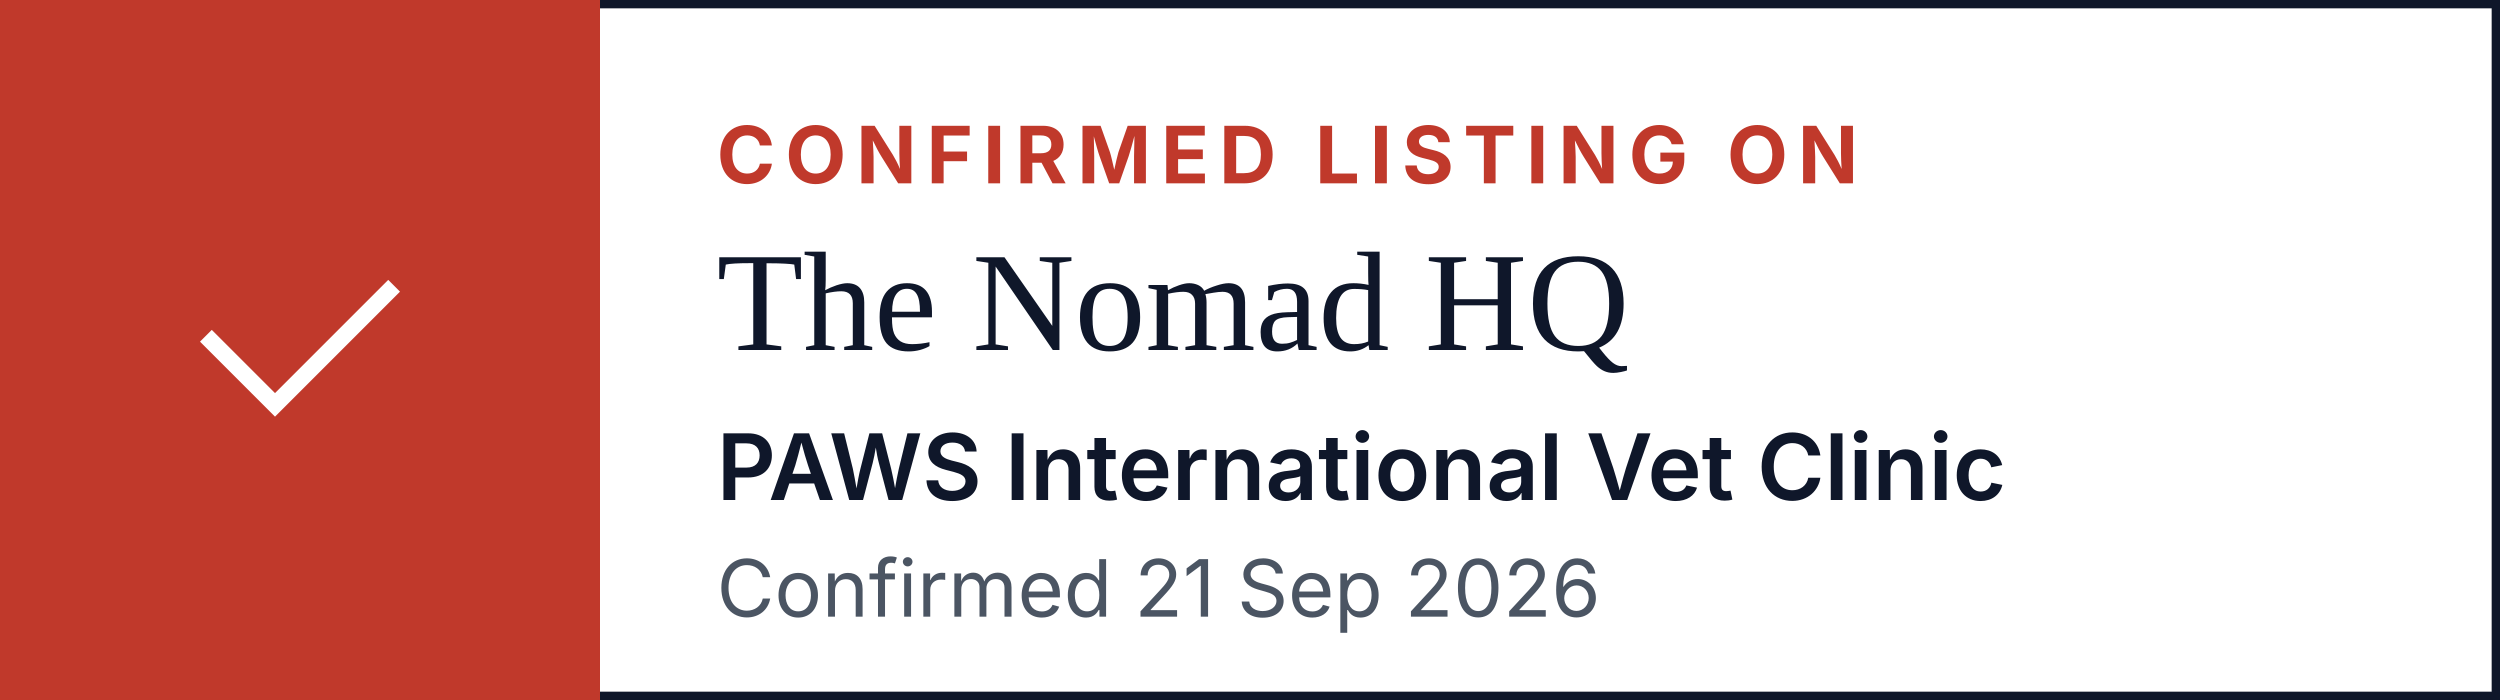
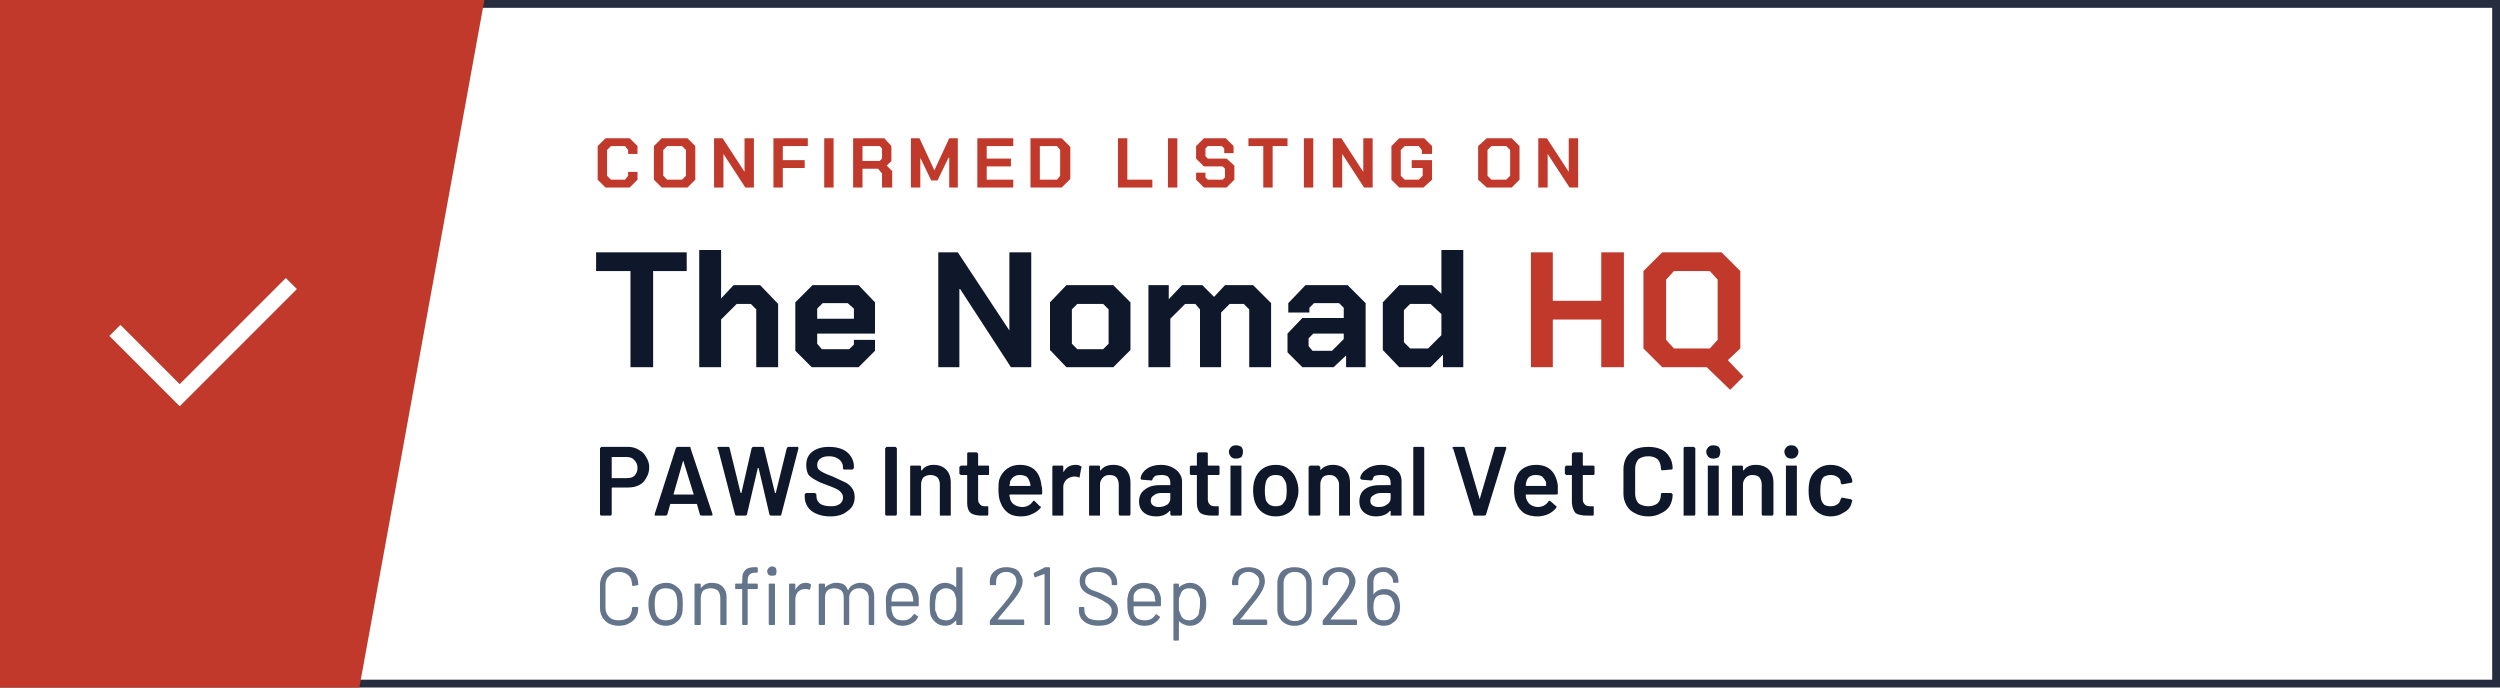
- <svg xmlns="http://www.w3.org/2000/svg" width="300" height="84" viewBox="0 0 300 84" role="img" aria-label="Confirmed listing on The Nomad HQ: PAWS International Vet Clinic, 21 Sep 2026">
-   <rect width="300" height="84" fill="#ffffff" />
-   <rect x="0.5" y="0.5" width="299" height="83" fill="none" stroke="#0f172a" />
-   <rect width="72" height="84" fill="#c0392b" />
-   <g transform="translate(20 26)" fill="#ffffff">
+ <svg xmlns="http://www.w3.org/2000/svg" width="320" height="88" viewBox="0 0 320 88" role="img" aria-label="Confirmed listing on The Nomad HQ: PAWS International Vet Clinic, 21 Sep 2026">
+   <rect width="320" height="88" fill="#ffffff" />
+   <rect x=".5" y=".5" width="319" height="87" fill="none" stroke="#0f172a" stroke-opacity=".9" />
+   <polygon points="0,0 62,0 46,88 0,88" fill="#c0392b" />
+   <g transform="translate(10 28)" fill="#ffffff">
    <path d="M13 24 4 15 5.414 13.586 13 21.171 26.586 7.586 28 9 13 24z" />
  </g>
-   <text x="86" y="22" font-family="Inter, Helvetica, Arial, sans-serif" font-size="9.5" font-weight="700" letter-spacing="1.2" fill="#c0392b">CONFIRMED LISTING ON</text>
-   <text x="86" y="42" font-family="Georgia, 'Times New Roman', serif" font-size="17" fill="#0f172a">The Nomad HQ</text>
-   <text x="86" y="60" font-family="Inter, Helvetica, Arial, sans-serif" font-size="11" font-weight="600" fill="#0f172a">PAWS International Vet Clinic</text>
-   <text x="86" y="74" font-family="Inter, Helvetica, Arial, sans-serif" font-size="9.5" fill="#4b5563">Confirmed 21 Sep 2026</text>
+   <path transform="translate(76 24)" fill="#c0392b" d="M0.5 -1V-5.3L1.5 -6.3H4.6L5.6 -5.3V-4.3H4.4V-4.8L4 -5.3H2.2L1.7 -4.8V-1.5L2.2 -1H4L4.4 -1.5V-2H5.6V-1L4.6 0H1.5Z M7.7 -1V-5.3L8.7 -6.3H12L13 -5.3V-1L12 0H8.7ZM11.3 -1 11.8 -1.5V-4.8L11.3 -5.3H9.4L8.9 -4.8V-1.5L9.4 -1Z M15.4 -6.3H16.5L19.3 -2H19.3V-6.3H20.5V0H19.4L16.6 -4.3H16.6V0H15.4Z M23 -6.3H27.4V-5.3H24.2V-3.5H27V-2.5H24.2V0H23Z M29.5 -6.3H30.7V0H29.5Z M38.2 -2.1V0H36.9V-1.8L36.4 -2.4H34.4V0H33.2V-6.3H37.2L38.1 -5.3V-3.4L37.5 -2.8ZM34.4 -3.4H36.6L36.9 -3.7V-5L36.6 -5.3H34.4Z M40.6 -6.3H41.7L43.6 -2.2H43.6L45.5 -6.3H46.6V0H45.5V-3.8H45.4L44 -0.9H43.2L41.8 -3.8H41.8V0H40.6Z M49.1 -6.3H53.7V-5.3H50.3V-3.7H53.4V-2.7H50.3V-1H53.7V0H49.1Z M55.9 -6.3H59.9L61 -5.2V-1.1L59.9 0H55.9ZM59.3 -1 59.7 -1.5V-4.8L59.3 -5.3H57.1V-1Z M67.1 -6.3H68.3V-1H71.5V0H67.1Z M73.5 -6.3H74.7V0H73.5Z M77.1 -1V-1.9H78.3V-1.3L78.6 -1H80.5L80.8 -1.3V-2.4L80.5 -2.7H78.1L77.1 -3.7V-5.3L78.1 -6.3H80.9L81.9 -5.3V-4.4H80.7V-5L80.4 -5.3H78.6L78.3 -5V-4L78.6 -3.7H81L82 -2.8V-1L81 0H78.1Z M85.7 -5.3H83.8V-6.3H88.8V-5.3H86.9V0H85.7Z M90.9 -6.3H92.1V0H90.9Z M94.6 -6.3H95.7L98.5 -2H98.5V-6.3H99.7V0H98.6L95.8 -4.3H95.8V0H94.6Z M102.1 -1V-5.3L103.1 -6.3H106.3L107.3 -5.3V-4.3H106V-4.8L105.6 -5.3H103.8L103.3 -4.8V-1.5L103.8 -1H105.6L106.1 -1.5V-2.5H104.7V-3.5H107.3V-1L106.2 0H103.1Z M113.2 -1V-5.3L114.3 -6.3H117.5L118.5 -5.3V-1L117.5 0H114.3ZM116.8 -1 117.3 -1.5V-4.8L116.8 -5.3H114.9L114.4 -4.8V-1.5L114.9 -1Z M120.9 -6.3H122L124.8 -2H124.8V-6.3H126V0H124.9L122.1 -4.3H122.1V0H120.9Z" />
+   <path transform="translate(76 47)" fill="#0f172a" d="M4.7 -12.3H0.3V-14.7H11.9V-12.3H7.6V0H4.7Z M13.5 -15H16.3V-8.8L17.9 -10.5H21.3L23.6 -8.1V0H20.8V-7.4L20.1 -8.1H18.3L16.3 -6.1V0H13.5Z M25.8 -2.1V-8.3L28 -10.5H33.9L36 -8.3V-4.3H28.6V-3L29.2 -2.3H32.7L33.3 -2.9V-3.5H36V-2.1L33.9 0H27.9ZM33.3 -6.2V-7.5L32.5 -8.2H29.3L28.6 -7.5V-6.2Z M44.1 -14.7H46.6L53.2 -4.7H53.2V-14.7H56V0H53.4L46.9 -10H46.8V0H44.1Z M58.4 -2.2V-8.3L60.5 -10.5H66.5L68.7 -8.3V-2.2L66.5 0H60.5ZM65.2 -2.3 65.9 -3V-7.4L65.2 -8.1H61.9L61.2 -7.4V-3L61.9 -2.3Z M71 -10.5H73.6V-8.7L75.3 -10.5H77.9L79.4 -9L80.8 -10.5H84.4L86.7 -8.2V0H83.9V-7.4L83.2 -8.1H81.4L80.3 -7V0H77.6V-7.4L77 -8.1H75.7L73.8 -6.2V0H71Z M88.8 -1.9V-4.3L90.7 -6.3H96V-7.6L95.4 -8.2H92.2L91.6 -7.6V-7H88.9V-8.2L91.1 -10.5H96.5L98.8 -8.2V0H96.3V-1.5L94.7 0H90.7ZM94.5 -2.1 96 -3.6V-4.3H92.1L91.5 -3.7V-2.7L92 -2.1Z M101 -2.2V-8.3L103.1 -10.5H107.3L108.5 -9.4V-15H111.3V0H108.7V-1.6L107.1 0H103.1ZM106.8 -2.4 108.5 -4.1V-6.8L107.1 -8.1H104.5L103.7 -7.3V-3.2L104.5 -2.4Z" />
+   <path transform="translate(194.56 47)" fill="#c0392b" d="M1.4 -14.7H4.2V-8.5H10.4V-14.7H13.3V0H10.4V-6.1H4.2V0H1.4Z M28.6 1.2 26.9 2.9 23.9 0H18.2L15.8 -2.4V-12.3L18.2 -14.7H25.8L28.2 -12.3V-2.4L26.6 -0.9ZM24.3 -2.4 25.3 -3.5V-11.2L24.3 -12.3H19.7L18.7 -11.2V-3.5L19.7 -2.4Z" />
+   <path transform="translate(76 66)" fill="#0f172a" d="M7.1 -6.2Q7.1 -5.4 6.7 -4.8Q6.4 -4.2 5.8 -3.9Q5.2 -3.6 4.4 -3.6H2.4Q2.3 -3.6 2.3 -3.5V-0.2Q2.3 -0.1 2.2 -0Q2.2 0 2.1 0H1Q0.9 0 0.9 -0Q0.8 -0.1 0.8 -0.2V-8.6Q0.8 -8.7 0.9 -8.7Q0.9 -8.8 1 -8.8H4.4Q5.2 -8.8 5.8 -8.4Q6.4 -8.1 6.7 -7.5Q7.1 -6.9 7.1 -6.2ZM5.6 -6.1Q5.6 -6.7 5.2 -7.1Q4.9 -7.5 4.2 -7.5H2.4Q2.3 -7.5 2.3 -7.5V-4.8Q2.3 -4.8 2.4 -4.8H4.2Q4.9 -4.8 5.2 -5.1Q5.6 -5.5 5.6 -6.1Z M13.6 -0.1 13.2 -1.5Q13.2 -1.5 13.1 -1.5H9.8Q9.8 -1.5 9.8 -1.5L9.4 -0.1Q9.3 0 9.2 0H8Q7.9 0 7.8 -0Q7.8 -0.1 7.8 -0.2L10.5 -8.6Q10.6 -8.8 10.7 -8.8H12.3Q12.4 -8.8 12.4 -8.6L15.2 -0.2Q15.2 -0.2 15.2 -0.1Q15.2 0 15 0H13.8Q13.7 0 13.6 -0.1ZM10.2 -2.7H12.8Q12.8 -2.7 12.8 -2.7L11.5 -6.9Q11.5 -7 11.5 -7Q11.4 -7 11.4 -6.9L10.2 -2.7Q10.2 -2.7 10.2 -2.7Z M18.1 -0.1 15.9 -8.6 15.8 -8.6Q15.8 -8.8 16 -8.8H17.2Q17.4 -8.8 17.4 -8.6L18.8 -2.9Q18.8 -2.9 18.9 -2.9Q18.9 -2.9 18.9 -2.9L20.2 -8.6Q20.3 -8.8 20.4 -8.8H21.6Q21.8 -8.8 21.8 -8.6L23.2 -2.9Q23.2 -2.9 23.3 -2.9Q23.3 -2.9 23.3 -2.9L24.7 -8.6Q24.8 -8.8 24.9 -8.8H26.1Q26.2 -8.8 26.2 -8.6L24 -0.1Q24 0 23.9 0H22.7Q22.6 0 22.5 -0.1L21.1 -6.1Q21 -6.1 21 -6.1Q21 -6.1 21 -6.1L19.6 -0.1Q19.5 0 19.4 0H18.3Q18.2 0 18.1 -0.1Z M27 -2.4V-2.7Q27 -2.8 27.1 -2.8Q27.1 -2.9 27.2 -2.9H28.3Q28.4 -2.9 28.4 -2.8Q28.5 -2.8 28.5 -2.7V-2.5Q28.5 -1.9 29 -1.5Q29.5 -1.2 30.4 -1.2Q31.1 -1.2 31.5 -1.5Q31.9 -1.8 31.9 -2.3Q31.9 -2.7 31.7 -2.9Q31.5 -3.2 31.1 -3.4Q30.7 -3.6 29.9 -3.9Q29 -4.2 28.5 -4.5Q27.9 -4.8 27.5 -5.2Q27.2 -5.7 27.2 -6.5Q27.2 -7.6 28 -8.2Q28.8 -8.8 30.1 -8.8Q31.1 -8.8 31.8 -8.5Q32.5 -8.2 32.9 -7.6Q33.3 -7 33.3 -6.3V-6.1Q33.3 -6 33.2 -6Q33.2 -5.9 33.1 -5.9H32Q32 -5.9 31.9 -6Q31.9 -6 31.9 -6.1V-6.2Q31.9 -6.8 31.4 -7.2Q30.9 -7.6 30.1 -7.6Q29.4 -7.6 29 -7.3Q28.6 -7 28.6 -6.5Q28.6 -6.1 28.8 -5.9Q29 -5.7 29.4 -5.5Q29.8 -5.3 30.6 -5Q31.5 -4.6 32.1 -4.3Q32.6 -4.1 33 -3.6Q33.4 -3.1 33.4 -2.4Q33.4 -1.2 32.5 -0.6Q31.7 0.1 30.3 0.1Q29.3 0.1 28.6 -0.2Q27.8 -0.5 27.4 -1.1Q27 -1.7 27 -2.4Z M37.3 -0.2V-8.6Q37.3 -8.7 37.4 -8.7Q37.4 -8.8 37.5 -8.8H38.6Q38.7 -8.8 38.7 -8.7Q38.8 -8.7 38.8 -8.6V-0.2Q38.8 -0.1 38.7 -0Q38.7 0 38.6 0H37.5Q37.4 0 37.4 -0Q37.3 -0.1 37.3 -0.2Z M45.7 -4.2V-0.2Q45.7 -0.1 45.7 -0Q45.7 0 45.6 0H44.4Q44.4 0 44.3 -0Q44.3 -0.1 44.3 -0.2V-4Q44.3 -4.5 44 -4.9Q43.6 -5.2 43.1 -5.2Q42.6 -5.2 42.2 -4.9Q41.9 -4.5 41.9 -4V-0.2Q41.9 -0.1 41.9 -0Q41.8 0 41.8 0H40.6Q40.5 0 40.5 -0Q40.5 -0.1 40.5 -0.2V-6.2Q40.5 -6.3 40.5 -6.3Q40.5 -6.4 40.6 -6.4H41.8Q41.8 -6.4 41.9 -6.3Q41.9 -6.3 41.9 -6.2V-5.8Q41.9 -5.8 41.9 -5.8Q42 -5.8 42 -5.8Q42.5 -6.5 43.5 -6.5Q44.5 -6.5 45.1 -5.9Q45.7 -5.3 45.7 -4.2Z M50.5 -5.2H49.2Q49.2 -5.2 49.2 -5.2V-2.1Q49.2 -1.7 49.4 -1.5Q49.6 -1.2 50 -1.2H50.4Q50.5 -1.2 50.5 -1.2Q50.5 -1.2 50.5 -1.1V-0.2Q50.5 -0 50.4 0L49.7 0Q48.8 0 48.3 -0.3Q47.8 -0.7 47.8 -1.6V-5.2Q47.8 -5.2 47.7 -5.2H47Q46.9 -5.2 46.9 -5.3Q46.8 -5.3 46.8 -5.4V-6.2Q46.8 -6.3 46.9 -6.3Q46.9 -6.4 47 -6.4H47.7Q47.8 -6.4 47.8 -6.5V-7.9Q47.8 -8 47.8 -8Q47.9 -8.1 47.9 -8.1H49Q49.1 -8.1 49.1 -8Q49.2 -8 49.2 -7.9V-6.5Q49.2 -6.4 49.2 -6.4H50.5Q50.6 -6.4 50.6 -6.3Q50.6 -6.3 50.6 -6.2V-5.4Q50.6 -5.3 50.6 -5.3Q50.6 -5.2 50.5 -5.2Z M57.4 -3.2 57.4 -2.8Q57.4 -2.7 57.2 -2.7H53.3Q53.2 -2.7 53.2 -2.6Q53.3 -2.2 53.3 -2.1Q53.6 -1.2 54.8 -1.1Q55.7 -1.1 56.2 -1.8Q56.2 -1.9 56.3 -1.9Q56.3 -1.9 56.4 -1.9L57.1 -1.2Q57.3 -1.2 57.2 -1Q56.8 -0.5 56.1 -0.2Q55.5 0.1 54.7 0.1Q53.7 0.1 53.1 -0.3Q52.4 -0.8 52.1 -1.6Q51.8 -2.2 51.8 -3.4Q51.8 -4.2 51.9 -4.6Q52.2 -5.5 52.9 -6Q53.6 -6.5 54.5 -6.5Q57 -6.5 57.3 -3.9Q57.4 -3.6 57.4 -3.2ZM53.3 -4.4Q53.3 -4.2 53.2 -3.8Q53.2 -3.8 53.3 -3.8H55.8Q55.9 -3.8 55.9 -3.8Q55.9 -4.1 55.8 -4.3Q55.7 -4.7 55.4 -5Q55 -5.2 54.5 -5.2Q54.1 -5.2 53.8 -5Q53.5 -4.8 53.3 -4.4Z M62.4 -6.3Q62.5 -6.2 62.4 -6.1L62.2 -5Q62.2 -4.8 62.1 -4.9Q61.9 -5 61.6 -5Q61.5 -5 61.4 -5Q60.8 -4.9 60.5 -4.6Q60.1 -4.2 60.1 -3.7V-0.2Q60.1 -0.1 60.1 -0Q60.1 0 60 0H58.8Q58.8 0 58.7 -0Q58.7 -0.1 58.7 -0.2V-6.2Q58.7 -6.3 58.7 -6.3Q58.8 -6.4 58.8 -6.4H60Q60.1 -6.4 60.1 -6.3Q60.1 -6.3 60.1 -6.2V-5.7Q60.1 -5.6 60.2 -5.6Q60.2 -5.6 60.2 -5.7Q60.7 -6.5 61.7 -6.5Q62.1 -6.5 62.4 -6.3Z M68.7 -4.2V-0.2Q68.7 -0.1 68.6 -0Q68.6 0 68.5 0H67.4Q67.3 0 67.3 -0Q67.2 -0.1 67.2 -0.2V-4Q67.2 -4.5 66.9 -4.9Q66.6 -5.2 66 -5.2Q65.5 -5.2 65.2 -4.9Q64.8 -4.5 64.8 -4V-0.2Q64.8 -0.1 64.8 -0Q64.8 0 64.7 0H63.5Q63.5 0 63.4 -0Q63.4 -0.1 63.4 -0.2V-6.2Q63.4 -6.3 63.4 -6.3Q63.5 -6.4 63.5 -6.4H64.7Q64.8 -6.4 64.8 -6.3Q64.8 -6.3 64.8 -6.2V-5.8Q64.8 -5.8 64.9 -5.8Q64.9 -5.8 64.9 -5.8Q65.4 -6.5 66.5 -6.5Q67.5 -6.5 68.1 -5.9Q68.7 -5.3 68.7 -4.2Z M75.3 -4.4V-0.2Q75.3 -0.1 75.2 -0Q75.2 0 75.1 0H74Q73.9 0 73.9 -0Q73.8 -0.1 73.8 -0.2V-0.6Q73.8 -0.6 73.8 -0.6Q73.8 -0.6 73.7 -0.6Q73.1 0.1 72 0.1Q71 0.1 70.4 -0.4Q69.8 -0.9 69.8 -1.8Q69.8 -2.8 70.5 -3.3Q71.2 -3.9 72.4 -3.9H73.8Q73.8 -3.9 73.8 -3.9V-4.2Q73.8 -4.7 73.5 -5Q73.2 -5.2 72.7 -5.2Q72.2 -5.2 71.9 -5.1Q71.6 -4.9 71.5 -4.6Q71.5 -4.5 71.4 -4.5L70.1 -4.6Q70.1 -4.6 70 -4.7Q70 -4.7 70 -4.8Q70.1 -5.5 70.8 -6Q71.5 -6.5 72.6 -6.5Q73.4 -6.5 74 -6.2Q74.6 -5.9 74.9 -5.5Q75.3 -5 75.3 -4.4ZM73.8 -2.2V-2.8Q73.8 -2.9 73.8 -2.9H72.7Q72 -2.9 71.7 -2.6Q71.3 -2.4 71.3 -1.9Q71.3 -1.5 71.6 -1.3Q71.9 -1.1 72.3 -1.1Q72.9 -1.1 73.4 -1.4Q73.8 -1.7 73.8 -2.2Z M80 -5.2H78.7Q78.6 -5.2 78.6 -5.2V-2.1Q78.6 -1.7 78.8 -1.5Q79 -1.2 79.5 -1.2H79.9Q79.9 -1.2 80 -1.2Q80 -1.2 80 -1.1V-0.2Q80 -0 79.9 0L79.2 0Q78.2 0 77.7 -0.3Q77.2 -0.7 77.2 -1.6V-5.2Q77.2 -5.2 77.2 -5.2H76.5Q76.4 -5.2 76.3 -5.3Q76.3 -5.3 76.3 -5.4V-6.2Q76.3 -6.3 76.3 -6.3Q76.4 -6.4 76.5 -6.4H77.2Q77.2 -6.4 77.2 -6.5V-7.9Q77.2 -8 77.3 -8Q77.3 -8.1 77.4 -8.1H78.5Q78.5 -8.1 78.6 -8Q78.6 -8 78.6 -7.9V-6.5Q78.6 -6.4 78.7 -6.4H80Q80 -6.4 80.1 -6.3Q80.1 -6.3 80.1 -6.2V-5.4Q80.1 -5.3 80.1 -5.3Q80 -5.2 80 -5.2Z M81.3 -8.2Q81.3 -8.5 81.6 -8.8Q81.8 -9 82.2 -9Q82.6 -9 82.9 -8.8Q83.1 -8.5 83.1 -8.2Q83.1 -7.8 82.9 -7.5Q82.6 -7.3 82.2 -7.3Q81.8 -7.3 81.6 -7.5Q81.3 -7.8 81.3 -8.2ZM81.5 -0.2V-6.2Q81.5 -6.3 81.5 -6.4Q81.6 -6.4 81.6 -6.4H82.8Q82.8 -6.4 82.9 -6.4Q82.9 -6.3 82.9 -6.2V-0.2Q82.9 -0.1 82.9 -0Q82.8 0 82.8 0H81.6Q81.6 0 81.5 -0Q81.5 -0.1 81.5 -0.2Z M84.6 -1.8Q84.4 -2.5 84.4 -3.2Q84.4 -4 84.6 -4.6Q84.9 -5.5 85.6 -6Q86.3 -6.5 87.3 -6.5Q88.3 -6.5 88.9 -6Q89.6 -5.5 89.9 -4.7Q90.2 -4 90.2 -3.2Q90.2 -2.4 89.9 -1.8Q89.7 -0.9 89 -0.4Q88.3 0.1 87.3 0.1Q86.3 0.1 85.6 -0.4Q84.9 -0.9 84.6 -1.8ZM88.6 -2.1Q88.7 -2.6 88.7 -3.2Q88.7 -3.9 88.6 -4.2Q88.4 -4.7 88.1 -5Q87.8 -5.2 87.3 -5.2Q86.8 -5.2 86.5 -5Q86.1 -4.7 86 -4.2Q85.9 -3.8 85.9 -3.2Q85.9 -2.6 86 -2.1Q86.1 -1.7 86.5 -1.4Q86.8 -1.2 87.3 -1.2Q87.8 -1.2 88.1 -1.4Q88.4 -1.7 88.6 -2.1Z M96.8 -4.2V-0.2Q96.8 -0.1 96.8 -0Q96.7 0 96.7 0H95.5Q95.5 0 95.4 -0Q95.4 -0.1 95.4 -0.2V-4Q95.4 -4.5 95 -4.9Q94.7 -5.2 94.2 -5.2Q93.6 -5.2 93.3 -4.9Q93 -4.5 93 -4V-0.2Q93 -0.1 92.9 -0Q92.9 0 92.8 0H91.7Q91.6 0 91.6 -0Q91.5 -0.1 91.5 -0.2V-6.2Q91.5 -6.3 91.6 -6.3Q91.6 -6.4 91.7 -6.4H92.8Q92.9 -6.4 92.9 -6.3Q93 -6.3 93 -6.2V-5.8Q93 -5.8 93 -5.8Q93 -5.8 93 -5.8Q93.6 -6.5 94.6 -6.5Q95.6 -6.5 96.2 -5.9Q96.8 -5.3 96.8 -4.2Z M103.4 -4.4V-0.2Q103.4 -0.1 103.4 -0Q103.3 0 103.3 0H102.1Q102 0 102 -0Q102 -0.1 102 -0.2V-0.6Q102 -0.6 101.9 -0.6Q101.9 -0.6 101.9 -0.6Q101.3 0.1 100.1 0.1Q99.2 0.1 98.6 -0.4Q98 -0.9 98 -1.8Q98 -2.8 98.6 -3.3Q99.3 -3.9 100.6 -3.9H101.9Q102 -3.9 102 -3.9V-4.2Q102 -4.7 101.7 -5Q101.4 -5.2 100.8 -5.2Q100.3 -5.2 100 -5.1Q99.7 -4.9 99.7 -4.6Q99.6 -4.5 99.5 -4.5L98.3 -4.6Q98.2 -4.6 98.2 -4.7Q98.1 -4.7 98.1 -4.8Q98.2 -5.5 99 -6Q99.7 -6.5 100.8 -6.5Q101.6 -6.5 102.2 -6.2Q102.8 -5.9 103.1 -5.5Q103.4 -5 103.4 -4.4ZM102 -2.2V-2.8Q102 -2.9 101.9 -2.9H100.8Q100.2 -2.9 99.8 -2.6Q99.4 -2.4 99.4 -1.9Q99.4 -1.5 99.7 -1.3Q100 -1.1 100.5 -1.1Q101.1 -1.1 101.5 -1.4Q102 -1.7 102 -2.2Z M104.9 -0.2V-8.6Q104.9 -8.7 104.9 -8.7Q104.9 -8.8 105 -8.8H106.2Q106.2 -8.8 106.3 -8.7Q106.3 -8.7 106.3 -8.6V-0.2Q106.3 -0.1 106.3 -0Q106.2 0 106.2 0H105Q104.9 0 104.9 -0Q104.9 -0.1 104.9 -0.2Z M112.6 -0.1 110 -8.6 109.9 -8.6Q109.9 -8.8 110.1 -8.8H111.3Q111.5 -8.8 111.5 -8.6L113.4 -2.1Q113.4 -2.1 113.4 -2.1Q113.4 -2.1 113.4 -2.1L115.3 -8.6Q115.3 -8.8 115.5 -8.8H116.7Q116.8 -8.8 116.8 -8.7Q116.8 -8.7 116.8 -8.6L114.2 -0.1Q114.1 0 114 0H112.7Q112.6 0 112.6 -0.1Z M123.4 -3.2 123.4 -2.8Q123.4 -2.7 123.2 -2.7H119.3Q119.3 -2.7 119.3 -2.6Q119.3 -2.2 119.4 -2.1Q119.7 -1.2 120.8 -1.1Q121.7 -1.1 122.2 -1.8Q122.2 -1.9 122.3 -1.9Q122.4 -1.9 122.4 -1.9L123.2 -1.2Q123.3 -1.2 123.2 -1Q122.8 -0.5 122.2 -0.2Q121.5 0.1 120.8 0.1Q119.8 0.1 119.1 -0.3Q118.4 -0.8 118.1 -1.6Q117.8 -2.2 117.8 -3.4Q117.8 -4.2 118 -4.6Q118.2 -5.5 118.9 -6Q119.6 -6.5 120.6 -6.5Q123 -6.5 123.4 -3.9Q123.4 -3.6 123.4 -3.2ZM119.4 -4.4Q119.3 -4.2 119.3 -3.8Q119.3 -3.8 119.3 -3.8H121.9Q121.9 -3.8 121.9 -3.8Q121.9 -4.1 121.9 -4.3Q121.7 -4.7 121.4 -5Q121.1 -5.2 120.6 -5.2Q120.1 -5.2 119.8 -5Q119.5 -4.8 119.4 -4.4Z M128 -5.2H126.7Q126.6 -5.2 126.6 -5.2V-2.1Q126.6 -1.7 126.8 -1.5Q127 -1.2 127.5 -1.2H127.9Q127.9 -1.2 128 -1.2Q128 -1.2 128 -1.1V-0.2Q128 -0 127.9 0L127.2 0Q126.2 0 125.7 -0.3Q125.3 -0.7 125.2 -1.6V-5.2Q125.2 -5.2 125.2 -5.2H124.5Q124.4 -5.2 124.4 -5.3Q124.3 -5.3 124.3 -5.4V-6.2Q124.3 -6.3 124.4 -6.3Q124.4 -6.4 124.5 -6.4H125.2Q125.2 -6.4 125.2 -6.5V-7.9Q125.2 -8 125.3 -8Q125.3 -8.1 125.4 -8.1H126.5Q126.5 -8.1 126.6 -8Q126.6 -8 126.6 -7.9V-6.5Q126.6 -6.4 126.7 -6.4H128Q128 -6.4 128.1 -6.3Q128.1 -6.3 128.1 -6.2V-5.4Q128.1 -5.3 128.1 -5.3Q128 -5.2 128 -5.2Z M131.8 -2.8V-5.9Q131.8 -6.8 132.2 -7.5Q132.6 -8.1 133.3 -8.5Q134 -8.8 135 -8.8Q135.9 -8.8 136.6 -8.5Q137.3 -8.2 137.7 -7.5Q138.1 -6.9 138.1 -6Q138.1 -6 138 -5.9Q138 -5.9 137.9 -5.9L136.8 -5.8Q136.6 -5.8 136.6 -6Q136.6 -6.7 136.2 -7.2Q135.7 -7.6 135 -7.6Q134.2 -7.6 133.7 -7.2Q133.3 -6.7 133.3 -6V-2.8Q133.3 -2.1 133.7 -1.6Q134.2 -1.2 135 -1.2Q135.7 -1.2 136.2 -1.6Q136.6 -2 136.6 -2.8Q136.6 -2.9 136.8 -2.9L137.9 -2.9Q138 -2.9 138 -2.8Q138.1 -2.8 138.1 -2.7Q138.1 -1.9 137.7 -1.2Q137.3 -0.6 136.6 -0.3Q135.9 0.1 135 0.1Q134 0.1 133.3 -0.3Q132.6 -0.6 132.2 -1.3Q131.8 -2 131.8 -2.8Z M139.5 -0.2V-8.6Q139.5 -8.7 139.5 -8.7Q139.6 -8.8 139.7 -8.8H140.8Q140.9 -8.8 140.9 -8.7Q141 -8.7 141 -8.6V-0.2Q141 -0.1 140.9 -0Q140.9 0 140.8 0H139.7Q139.6 0 139.5 -0Q139.5 -0.1 139.5 -0.2Z M142.4 -8.2Q142.4 -8.5 142.7 -8.8Q142.9 -9 143.3 -9Q143.7 -9 144 -8.8Q144.2 -8.5 144.2 -8.2Q144.2 -7.8 144 -7.5Q143.7 -7.3 143.3 -7.3Q142.9 -7.3 142.7 -7.5Q142.4 -7.8 142.4 -8.2ZM142.6 -0.2V-6.2Q142.6 -6.3 142.6 -6.4Q142.7 -6.4 142.7 -6.4H143.9Q143.9 -6.4 144 -6.4Q144 -6.3 144 -6.2V-0.2Q144 -0.1 144 -0Q143.9 0 143.9 0H142.7Q142.7 0 142.6 -0Q142.6 -0.1 142.6 -0.2Z M151 -4.2V-0.2Q151 -0.1 150.9 -0Q150.9 0 150.8 0H149.7Q149.6 0 149.6 -0Q149.5 -0.1 149.5 -0.2V-4Q149.5 -4.5 149.2 -4.9Q148.9 -5.2 148.3 -5.2Q147.8 -5.2 147.5 -4.9Q147.1 -4.5 147.1 -4V-0.2Q147.1 -0.1 147.1 -0Q147 0 147 0H145.8Q145.8 0 145.7 -0Q145.7 -0.1 145.7 -0.2V-6.2Q145.7 -6.3 145.7 -6.3Q145.8 -6.4 145.8 -6.4H147Q147 -6.4 147.1 -6.3Q147.1 -6.3 147.1 -6.2V-5.8Q147.1 -5.8 147.2 -5.8Q147.2 -5.8 147.2 -5.8Q147.7 -6.5 148.7 -6.5Q149.8 -6.5 150.4 -5.9Q151 -5.3 151 -4.2Z M152.4 -8.2Q152.4 -8.5 152.7 -8.8Q152.9 -9 153.3 -9Q153.7 -9 153.9 -8.8Q154.2 -8.5 154.2 -8.2Q154.2 -7.8 153.9 -7.5Q153.7 -7.3 153.3 -7.3Q152.9 -7.3 152.7 -7.5Q152.4 -7.8 152.4 -8.2ZM152.6 -0.2V-6.2Q152.6 -6.3 152.6 -6.4Q152.6 -6.4 152.7 -6.4H153.9Q153.9 -6.4 154 -6.4Q154 -6.3 154 -6.2V-0.2Q154 -0.1 154 -0Q153.9 0 153.9 0H152.7Q152.6 0 152.6 -0Q152.6 -0.1 152.6 -0.2Z M155.7 -1.7Q155.5 -2.3 155.5 -3.2Q155.5 -4.1 155.7 -4.7Q156 -5.5 156.7 -6Q157.4 -6.5 158.3 -6.5Q159.3 -6.5 160 -6Q160.8 -5.5 161 -4.8Q161.1 -4.6 161.1 -4.4V-4.4Q161.1 -4.2 160.9 -4.2L159.8 -4H159.8Q159.7 -4 159.6 -4.2Q159.6 -4.2 159.6 -4.3Q159.6 -4.4 159.6 -4.4Q159.5 -4.8 159.1 -5Q158.8 -5.2 158.3 -5.2Q157.9 -5.2 157.5 -5Q157.2 -4.8 157.1 -4.3Q157 -3.9 157 -3.2Q157 -2.5 157.1 -2.1Q157.2 -1.7 157.5 -1.4Q157.8 -1.2 158.3 -1.2Q158.8 -1.2 159.1 -1.4Q159.5 -1.6 159.6 -2.1Q159.6 -2.1 159.6 -2.1Q159.6 -2.1 159.6 -2.1Q159.7 -2.3 159.8 -2.3L160.9 -2.1Q161 -2.1 161 -2Q161.1 -2 161.1 -1.9Q161 -1.7 161 -1.6Q160.8 -0.8 160 -0.4Q159.3 0.1 158.3 0.1Q157.4 0.1 156.7 -0.4Q156 -0.9 155.7 -1.7Z" />
+   <path transform="translate(76 80)" fill="#64748b" d="M0.8 -2.2V-5.1Q0.8 -5.8 1.1 -6.3Q1.4 -6.9 1.9 -7.1Q2.5 -7.4 3.2 -7.4Q4 -7.4 4.5 -7.2Q5.1 -6.9 5.4 -6.4Q5.7 -5.8 5.7 -5.2Q5.7 -5.1 5.7 -5.1Q5.6 -5.1 5.6 -5.1L5.1 -5Q4.9 -5 4.9 -5.1V-5.1Q4.9 -5.9 4.5 -6.3Q4 -6.8 3.2 -6.8Q2.4 -6.8 2 -6.3Q1.5 -5.9 1.5 -5.1V-2.2Q1.5 -1.5 2 -1Q2.4 -0.6 3.2 -0.6Q4 -0.6 4.5 -1Q4.9 -1.5 4.9 -2.2V-2.2Q4.9 -2.3 5.1 -2.3L5.6 -2.3Q5.7 -2.3 5.7 -2.2Q5.7 -1.5 5.4 -1Q5.1 -0.5 4.5 -0.2Q4 0.1 3.2 0.1Q2.5 0.1 1.9 -0.2Q1.4 -0.5 1.1 -1Q0.8 -1.5 0.8 -2.2Z M7.2 -1.4Q7 -1.9 7 -2.7Q7 -3.5 7.2 -3.9Q7.4 -4.6 7.9 -5Q8.5 -5.4 9.3 -5.4Q10 -5.4 10.5 -5Q11.1 -4.6 11.3 -4Q11.4 -3.5 11.4 -2.7Q11.4 -1.8 11.3 -1.4Q11.1 -0.7 10.5 -0.3Q10 0.1 9.2 0.1Q8.5 0.1 7.9 -0.3Q7.4 -0.7 7.2 -1.4ZM10.6 -1.6Q10.7 -2 10.7 -2.7Q10.7 -3.3 10.6 -3.7Q10.5 -4.2 10.1 -4.5Q9.7 -4.7 9.2 -4.7Q8.7 -4.7 8.4 -4.5Q8 -4.2 7.9 -3.7Q7.8 -3.3 7.8 -2.7Q7.8 -2 7.9 -1.6Q8 -1.1 8.4 -0.8Q8.7 -0.6 9.2 -0.6Q9.7 -0.6 10.1 -0.8Q10.5 -1.1 10.6 -1.6Z M17 -3.6V-0.1Q17 0 16.9 0H16.3Q16.2 0 16.2 -0.1V-3.4Q16.2 -4 15.9 -4.4Q15.5 -4.7 15 -4.7Q14.4 -4.7 14 -4.4Q13.7 -4 13.7 -3.4V-0.1Q13.7 0 13.6 0H13Q12.9 0 12.9 -0.1V-5.2Q12.9 -5.3 13 -5.3H13.6Q13.7 -5.3 13.7 -5.2V-4.8Q13.7 -4.7 13.7 -4.7Q13.7 -4.7 13.7 -4.7Q14.2 -5.4 15.1 -5.4Q16 -5.4 16.5 -4.9Q17 -4.4 17 -3.6Z M19.7 -5.6V-5.4Q19.7 -5.3 19.7 -5.3H20.9Q21 -5.3 21 -5.2V-4.7Q21 -4.6 20.9 -4.6H19.7Q19.7 -4.6 19.7 -4.6V-0.1Q19.7 0 19.6 0H19.1Q19 0 19 -0.1V-4.6Q19 -4.6 18.9 -4.6H18.2Q18.1 -4.6 18.1 -4.7V-5.2Q18.1 -5.3 18.2 -5.3H18.9Q19 -5.3 19 -5.4V-5.6Q19 -6.3 19.1 -6.6Q19.3 -7 19.6 -7.2Q20 -7.4 20.6 -7.4H20.9Q21 -7.4 21 -7.2V-6.8Q21 -6.7 20.9 -6.7H20.7Q20.1 -6.7 19.9 -6.4Q19.7 -6.2 19.7 -5.6Z M22.2 -6.9Q22.2 -7.1 22.4 -7.3Q22.6 -7.5 22.8 -7.5Q23.1 -7.5 23.3 -7.3Q23.4 -7.1 23.4 -6.9Q23.4 -6.6 23.3 -6.4Q23.1 -6.3 22.8 -6.3Q22.6 -6.3 22.4 -6.4Q22.2 -6.6 22.2 -6.9ZM22.4 -0.1V-5.2Q22.4 -5.3 22.5 -5.3H23.1Q23.2 -5.3 23.2 -5.2V-0.1Q23.2 -0 23.1 -0H22.5Q22.4 -0 22.4 -0.1Z M27.8 -5.2Q27.8 -5.2 27.8 -5.1L27.7 -4.6Q27.7 -4.5 27.6 -4.5Q27.4 -4.6 27.2 -4.6L27 -4.6Q26.5 -4.6 26.1 -4.2Q25.8 -3.8 25.8 -3.2V-0.1Q25.8 0 25.7 0H25.1Q25 0 25 -0.1V-5.2Q25 -5.3 25.1 -5.3H25.7Q25.8 -5.3 25.8 -5.2V-4.6Q25.8 -4.5 25.8 -4.5Q25.8 -4.5 25.8 -4.5Q26 -4.9 26.4 -5.2Q26.7 -5.4 27.2 -5.4Q27.5 -5.4 27.8 -5.2Z M35.9 -3.6V-0.1Q35.9 0 35.8 0H35.3Q35.2 0 35.2 -0.1V-3.5Q35.2 -4.1 34.8 -4.4Q34.5 -4.7 34 -4.7Q33.4 -4.7 33.1 -4.4Q32.7 -4.1 32.7 -3.5V-0.1Q32.7 0 32.6 0H32.1Q32 0 32 -0.1V-3.5Q32 -4.1 31.7 -4.4Q31.3 -4.7 30.8 -4.7Q30.2 -4.7 29.9 -4.4Q29.6 -4.1 29.6 -3.5V-0.1Q29.6 0 29.5 0H28.9Q28.8 0 28.8 -0.1V-5.2Q28.8 -5.3 28.9 -5.3H29.5Q29.6 -5.3 29.6 -5.2V-4.8Q29.6 -4.8 29.6 -4.8Q29.6 -4.8 29.6 -4.8Q29.9 -5.1 30.2 -5.2Q30.6 -5.4 31 -5.4Q31.6 -5.4 32 -5.2Q32.4 -4.9 32.5 -4.5Q32.6 -4.5 32.6 -4.5Q32.8 -5 33.3 -5.2Q33.7 -5.4 34.2 -5.4Q35 -5.4 35.5 -4.9Q35.9 -4.4 35.9 -3.6Z M41.6 -2.8V-2.5Q41.6 -2.4 41.5 -2.4H38.1Q38.1 -2.4 38.1 -2.3Q38.1 -1.8 38.2 -1.6Q38.3 -1.1 38.7 -0.8Q39 -0.6 39.6 -0.6Q40.1 -0.6 40.4 -0.8Q40.7 -1 40.9 -1.3Q41 -1.4 41.1 -1.4L41.5 -1.1Q41.6 -1.1 41.5 -1Q41.3 -0.5 40.7 -0.2Q40.2 0.1 39.5 0.1Q38.8 0.1 38.3 -0.3Q37.8 -0.6 37.5 -1.2Q37.4 -1.7 37.4 -2.7Q37.4 -3.1 37.4 -3.4Q37.4 -3.7 37.5 -3.9Q37.6 -4.6 38.2 -5Q38.7 -5.4 39.5 -5.4Q40.4 -5.4 41 -4.9Q41.5 -4.4 41.6 -3.5Q41.6 -3.3 41.6 -2.8ZM38.2 -3.8Q38.1 -3.5 38.1 -3Q38.1 -3 38.1 -3H40.9Q40.9 -3 40.9 -3Q40.9 -3.5 40.8 -3.7Q40.7 -4.2 40.4 -4.5Q40 -4.7 39.5 -4.7Q39 -4.7 38.6 -4.5Q38.3 -4.2 38.2 -3.8Z M46.5 -7.4H47.1Q47.2 -7.4 47.2 -7.2V-0.1Q47.2 0 47.1 0H46.5Q46.4 0 46.4 -0.1V-0.5Q46.4 -0.6 46.4 -0.6Q46.4 -0.6 46.4 -0.6Q46.1 -0.3 45.8 -0.1Q45.4 0.1 45 0.1Q44.3 0.1 43.8 -0.3Q43.3 -0.7 43.1 -1.3Q43 -1.8 43 -2.7Q43 -3.5 43.1 -4Q43.3 -4.6 43.8 -5Q44.3 -5.4 45 -5.4Q45.4 -5.4 45.8 -5.2Q46.1 -5.1 46.4 -4.8Q46.4 -4.7 46.4 -4.8Q46.4 -4.8 46.4 -4.8V-7.2Q46.4 -7.4 46.5 -7.4ZM46.4 -2.7Q46.4 -3.2 46.4 -3.4Q46.3 -3.7 46.2 -4Q46.1 -4.3 45.8 -4.5Q45.5 -4.7 45.1 -4.7Q44.7 -4.7 44.4 -4.5Q44.1 -4.3 43.9 -4Q43.8 -3.7 43.8 -3.5Q43.7 -3.2 43.7 -2.7Q43.7 -2.2 43.7 -1.9Q43.8 -1.6 43.9 -1.4Q44 -1 44.3 -0.8Q44.7 -0.6 45.1 -0.6Q45.5 -0.6 45.8 -0.8Q46.1 -1 46.2 -1.4Q46.3 -1.6 46.4 -1.9Q46.4 -2.2 46.4 -2.7Z M51.7 -0.7H55Q55.1 -0.7 55.1 -0.5V-0.1Q55.1 0 55 0H50.8Q50.7 0 50.7 -0.1V-0.5Q50.7 -0.6 50.8 -0.7Q51.1 -1.1 52.4 -2.6L53.2 -3.6Q54.1 -4.9 54.1 -5.6Q54.1 -6.1 53.8 -6.4Q53.4 -6.8 52.8 -6.8Q52.2 -6.8 51.8 -6.4Q51.5 -6.1 51.5 -5.5V-5.2Q51.5 -5.1 51.4 -5.1H50.8Q50.7 -5.1 50.7 -5.2V-5.6Q50.7 -6.4 51.3 -6.9Q51.9 -7.4 52.8 -7.4Q53.4 -7.4 53.9 -7.2Q54.4 -7 54.6 -6.5Q54.9 -6.1 54.9 -5.6Q54.9 -4.7 53.9 -3.4Q53.4 -2.8 51.9 -1L51.7 -0.7Q51.7 -0.7 51.7 -0.7Z M57.8 -7.4H58.3Q58.4 -7.4 58.4 -7.2V-0.1Q58.4 0 58.3 0H57.8Q57.7 0 57.7 -0.1V-6.5Q57.7 -6.5 57.7 -6.5Q57.7 -6.5 57.6 -6.5L56.5 -6.1L56.5 -6.1Q56.4 -6.1 56.4 -6.2L56.3 -6.6V-6.6Q56.3 -6.6 56.4 -6.7L57.6 -7.3Q57.7 -7.4 57.8 -7.4Z M62.1 -1.9V-2.2Q62.1 -2.3 62.2 -2.3H62.7Q62.8 -2.3 62.8 -2.2V-1.9Q62.8 -1.3 63.3 -0.9Q63.8 -0.6 64.7 -0.6Q65.5 -0.6 65.9 -0.9Q66.3 -1.2 66.3 -1.8Q66.3 -2.2 66.1 -2.4Q65.9 -2.7 65.5 -2.9Q65.1 -3.2 64.4 -3.5Q63.6 -3.8 63.2 -4Q62.7 -4.3 62.5 -4.6Q62.2 -5 62.2 -5.6Q62.2 -6.5 62.8 -6.9Q63.4 -7.4 64.5 -7.4Q65.7 -7.4 66.3 -6.9Q67 -6.3 67 -5.4V-5.2Q67 -5.1 66.9 -5.1H66.4Q66.3 -5.1 66.3 -5.2V-5.4Q66.3 -6 65.8 -6.4Q65.3 -6.8 64.5 -6.8Q63.7 -6.8 63.3 -6.5Q62.9 -6.2 62.9 -5.6Q62.9 -5.2 63.1 -5Q63.3 -4.7 63.7 -4.5Q64 -4.4 64.8 -4.1Q65.6 -3.7 66 -3.5Q66.5 -3.2 66.8 -2.8Q67.1 -2.4 67.1 -1.8Q67.1 -1 66.4 -0.4Q65.8 0.1 64.6 0.1Q63.4 0.1 62.7 -0.5Q62.1 -1 62.1 -1.9Z M72.6 -2.8V-2.5Q72.6 -2.4 72.5 -2.4H69.1Q69.1 -2.4 69.1 -2.3Q69.1 -1.8 69.1 -1.6Q69.2 -1.1 69.6 -0.8Q70 -0.6 70.6 -0.6Q71 -0.6 71.4 -0.8Q71.7 -1 71.9 -1.3Q71.9 -1.4 72 -1.4L72.4 -1.1Q72.5 -1.1 72.5 -1Q72.2 -0.5 71.7 -0.2Q71.2 0.1 70.5 0.1Q69.7 0.1 69.2 -0.3Q68.7 -0.6 68.5 -1.2Q68.3 -1.7 68.3 -2.7Q68.3 -3.1 68.3 -3.4Q68.4 -3.7 68.4 -3.9Q68.6 -4.6 69.1 -5Q69.7 -5.4 70.4 -5.4Q71.4 -5.4 71.9 -4.9Q72.4 -4.4 72.6 -3.5Q72.6 -3.3 72.6 -2.8ZM69.1 -3.8Q69.1 -3.5 69.1 -3Q69.1 -3 69.1 -3H71.8Q71.9 -3 71.9 -3Q71.8 -3.5 71.8 -3.7Q71.7 -4.2 71.3 -4.5Q71 -4.7 70.4 -4.7Q69.9 -4.7 69.6 -4.5Q69.2 -4.2 69.1 -3.8Z M78.4 -2.7Q78.4 -1.8 78.2 -1.4Q78 -0.7 77.5 -0.3Q77 0.1 76.3 0.1Q75.9 0.1 75.5 -0.1Q75.2 -0.2 74.9 -0.5Q74.9 -0.6 74.9 -0.6Q74.9 -0.6 74.9 -0.5V1.9Q74.9 2 74.8 2H74.3Q74.2 2 74.2 1.9V-5.2Q74.2 -5.3 74.3 -5.3H74.8Q74.9 -5.3 74.9 -5.2V-4.8Q74.9 -4.7 74.9 -4.7Q74.9 -4.7 74.9 -4.8Q75.2 -5.1 75.5 -5.2Q75.9 -5.4 76.3 -5.4Q77 -5.4 77.5 -5Q78 -4.6 78.2 -4Q78.4 -3.5 78.4 -2.7ZM77.6 -2.7Q77.6 -3.2 77.6 -3.4Q77.5 -3.7 77.4 -3.9Q77.3 -4.3 77 -4.5Q76.7 -4.7 76.2 -4.7Q75.8 -4.7 75.5 -4.5Q75.2 -4.3 75.1 -3.9Q75 -3.7 74.9 -3.4Q74.9 -3.2 74.9 -2.7Q74.9 -2.2 74.9 -1.9Q75 -1.6 75.1 -1.4Q75.2 -1 75.5 -0.8Q75.8 -0.6 76.2 -0.6Q76.6 -0.6 76.9 -0.8Q77.2 -1 77.4 -1.3Q77.5 -1.6 77.5 -1.9Q77.6 -2.1 77.6 -2.7Z M82.8 -0.7H86Q86.2 -0.7 86.2 -0.5V-0.1Q86.2 0 86 0H81.9Q81.8 0 81.8 -0.1V-0.5Q81.8 -0.6 81.8 -0.7Q82.2 -1.1 83.4 -2.6L84.2 -3.6Q85.2 -4.9 85.2 -5.6Q85.2 -6.1 84.8 -6.4Q84.4 -6.8 83.8 -6.8Q83.2 -6.8 82.8 -6.4Q82.5 -6.1 82.5 -5.5V-5.2Q82.5 -5.1 82.4 -5.1H81.8Q81.7 -5.1 81.7 -5.2V-5.6Q81.8 -6.4 82.3 -6.9Q82.9 -7.4 83.8 -7.4Q84.4 -7.4 84.9 -7.2Q85.4 -7 85.7 -6.5Q85.9 -6.1 85.9 -5.6Q85.9 -4.7 84.9 -3.4Q84.4 -2.8 83 -1L82.7 -0.7Q82.7 -0.7 82.8 -0.7Z M87.5 -2V-5.3Q87.5 -6.3 88.1 -6.9Q88.7 -7.4 89.7 -7.4Q90.7 -7.4 91.3 -6.9Q91.9 -6.3 91.9 -5.3V-2Q91.9 -1.1 91.3 -0.5Q90.7 0.1 89.7 0.1Q88.7 0.1 88.1 -0.5Q87.5 -1.1 87.5 -2ZM91.2 -2V-5.4Q91.2 -6 90.8 -6.4Q90.4 -6.8 89.7 -6.8Q89.1 -6.8 88.7 -6.4Q88.3 -6 88.3 -5.4V-2Q88.3 -1.3 88.7 -0.9Q89.1 -0.5 89.7 -0.5Q90.4 -0.5 90.8 -0.9Q91.2 -1.3 91.2 -2Z M94.3 -0.7H97.6Q97.7 -0.7 97.7 -0.5V-0.1Q97.7 0 97.6 0H93.4Q93.3 0 93.3 -0.1V-0.5Q93.3 -0.6 93.4 -0.7Q93.7 -1.1 95 -2.6L95.7 -3.6Q96.7 -4.9 96.7 -5.6Q96.7 -6.1 96.4 -6.4Q96 -6.8 95.4 -6.8Q94.8 -6.8 94.4 -6.4Q94 -6.1 94 -5.5V-5.2Q94 -5.1 93.9 -5.1H93.4Q93.3 -5.1 93.3 -5.2V-5.6Q93.3 -6.4 93.9 -6.9Q94.5 -7.4 95.4 -7.4Q96 -7.4 96.5 -7.2Q97 -7 97.2 -6.5Q97.5 -6.1 97.5 -5.6Q97.5 -4.7 96.5 -3.4Q96 -2.8 94.5 -1L94.3 -0.7Q94.3 -0.7 94.3 -0.7Z M103.2 -2.3Q103.2 -1.6 103 -1.2Q102.8 -0.6 102.3 -0.3Q101.9 0.1 101.1 0.1Q100.4 0.1 99.9 -0.3Q99.3 -0.6 99.1 -1.3Q99 -1.7 99 -2.3V-5.6Q99 -6.4 99.6 -6.9Q100.1 -7.4 101.1 -7.4Q101.9 -7.4 102.5 -6.9Q103 -6.4 103 -5.6V-5.5Q103 -5.4 102.9 -5.4H102.4Q102.3 -5.4 102.3 -5.5V-5.6Q102.3 -6.1 101.9 -6.4Q101.6 -6.8 101.1 -6.8Q100.5 -6.8 100.1 -6.4Q99.8 -6.1 99.8 -5.5V-4Q99.8 -3.9 99.8 -3.9Q99.8 -3.9 99.8 -3.9Q100.3 -4.6 101.2 -4.6Q101.9 -4.6 102.3 -4.3Q102.8 -4 103 -3.5Q103.2 -3 103.2 -2.3ZM102.5 -2.3Q102.5 -2.8 102.3 -3.1Q102.2 -3.5 101.9 -3.7Q101.6 -3.9 101.1 -3.9Q100.6 -3.9 100.3 -3.7Q100 -3.5 99.9 -3.1Q99.8 -2.8 99.8 -2.2Q99.8 -1.8 99.9 -1.5Q100 -1.1 100.3 -0.8Q100.6 -0.6 101.1 -0.6Q101.6 -0.6 101.9 -0.8Q102.2 -1 102.3 -1.5Q102.5 -1.8 102.5 -2.3Z" />
</svg>
